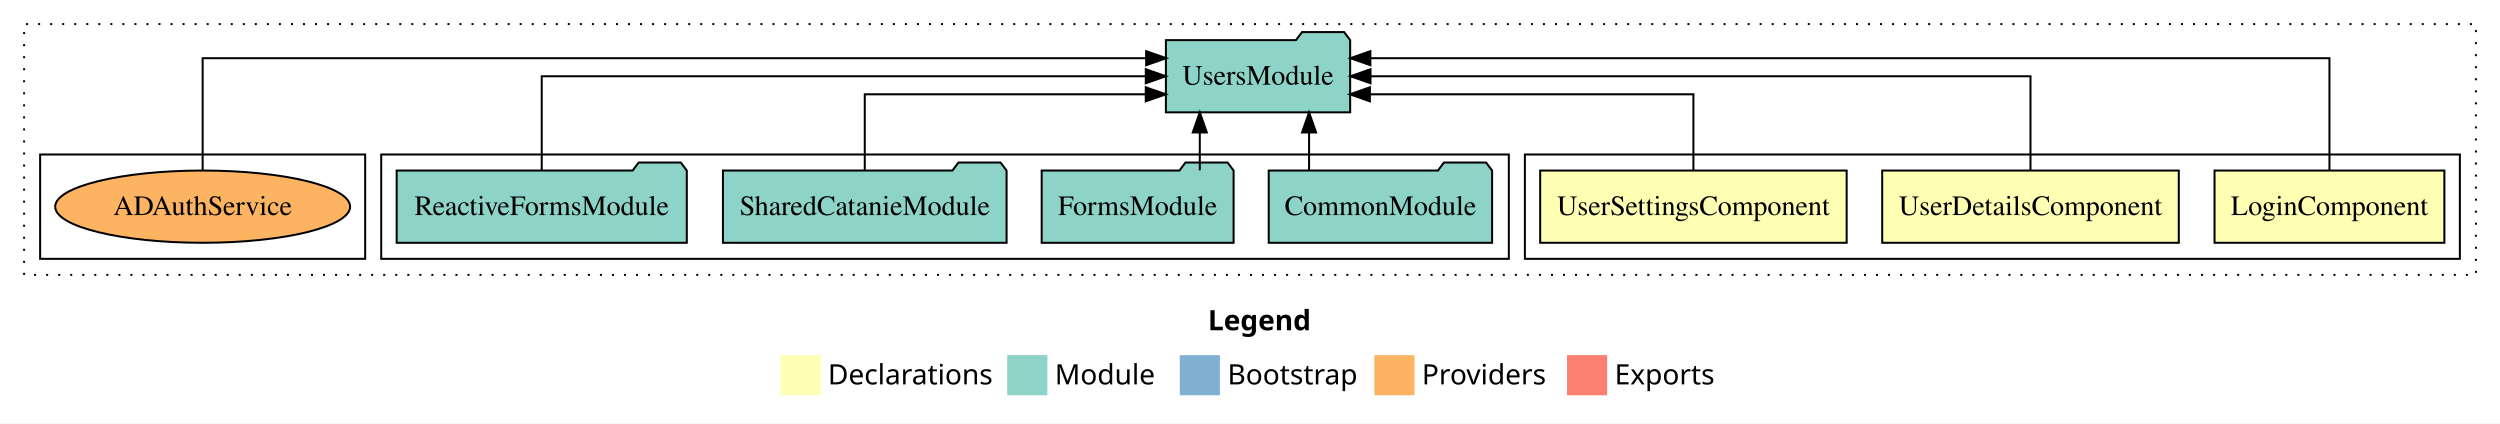
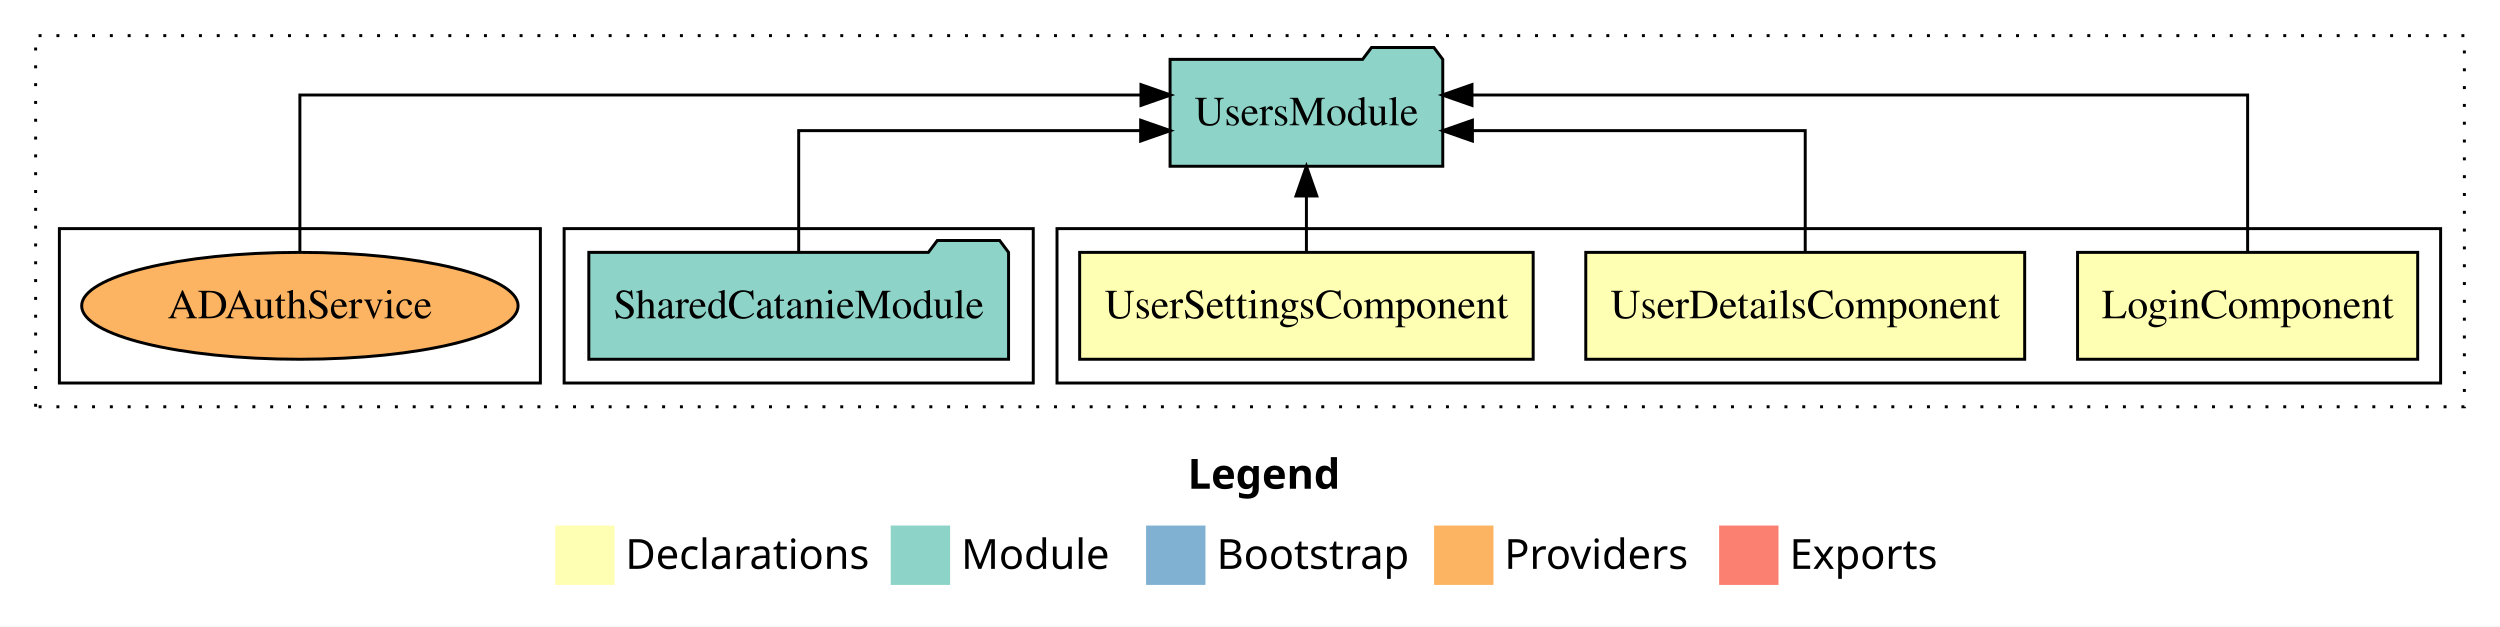
- <svg xmlns="http://www.w3.org/2000/svg" width="1246pt" height="211pt" viewBox="0.00 0.00 1246.00 211.00">
+ <svg xmlns="http://www.w3.org/2000/svg" width="842pt" height="211pt" viewBox="0.00 0.00 842.00 211.00">
  <g id="graph0" class="graph" transform="scale(1 1) rotate(0) translate(4 207)">
-     <polygon fill="#ffffff" stroke="transparent" points="-4,4 -4,-207 1242,-207 1242,4 -4,4" />
-     <text text-anchor="start" x="598.009" y="-42.4" font-family="sans-serif" font-weight="bold" font-size="14.00" fill="#000000">Legend</text>
-     <polygon fill="#ffffb3" stroke="transparent" points="385,-10 385,-30 405,-30 405,-10 385,-10" />
-     <text text-anchor="start" x="408.629" y="-15.4" font-family="sans-serif" font-size="14.00" fill="#000000">  Declarations</text>
-     <polygon fill="#8dd3c7" stroke="transparent" points="498,-10 498,-30 518,-30 518,-10 498,-10" />
-     <text text-anchor="start" x="521.725" y="-15.4" font-family="sans-serif" font-size="14.00" fill="#000000">  Module</text>
-     <polygon fill="#80b1d3" stroke="transparent" points="584,-10 584,-30 604,-30 604,-10 584,-10" />
-     <text text-anchor="start" x="607.781" y="-15.4" font-family="sans-serif" font-size="14.00" fill="#000000">  Bootstrap</text>
-     <polygon fill="#fdb462" stroke="transparent" points="681,-10 681,-30 701,-30 701,-10 681,-10" />
-     <text text-anchor="start" x="704.673" y="-15.4" font-family="sans-serif" font-size="14.00" fill="#000000">  Providers</text>
-     <polygon fill="#fb8072" stroke="transparent" points="777,-10 777,-30 797,-30 797,-10 777,-10" />
-     <text text-anchor="start" x="800.726" y="-15.4" font-family="sans-serif" font-size="14.00" fill="#000000">  Exports</text>
+     <polygon fill="#ffffff" stroke="transparent" points="-4,4 -4,-207 838,-207 838,4 -4,4" />
+     <text text-anchor="start" x="396.009" y="-42.4" font-family="sans-serif" font-weight="bold" font-size="14.00" fill="#000000">Legend</text>
+     <polygon fill="#ffffb3" stroke="transparent" points="183,-10 183,-30 203,-30 203,-10 183,-10" />
+     <text text-anchor="start" x="206.629" y="-15.4" font-family="sans-serif" font-size="14.00" fill="#000000">  Declarations</text>
+     <polygon fill="#8dd3c7" stroke="transparent" points="296,-10 296,-30 316,-30 316,-10 296,-10" />
+     <text text-anchor="start" x="319.725" y="-15.4" font-family="sans-serif" font-size="14.00" fill="#000000">  Module</text>
+     <polygon fill="#80b1d3" stroke="transparent" points="382,-10 382,-30 402,-30 402,-10 382,-10" />
+     <text text-anchor="start" x="405.781" y="-15.4" font-family="sans-serif" font-size="14.00" fill="#000000">  Bootstrap</text>
+     <polygon fill="#fdb462" stroke="transparent" points="479,-10 479,-30 499,-30 499,-10 479,-10" />
+     <text text-anchor="start" x="502.673" y="-15.4" font-family="sans-serif" font-size="14.00" fill="#000000">  Providers</text>
+     <polygon fill="#fb8072" stroke="transparent" points="575,-10 575,-30 595,-30 595,-10 575,-10" />
+     <text text-anchor="start" x="598.726" y="-15.4" font-family="sans-serif" font-size="14.00" fill="#000000">  Exports</text>
    <g id="clust1" class="cluster">
-       <polygon fill="none" stroke="#000000" stroke-dasharray="1,5" points="8,-70 8,-195 1230,-195 1230,-70 8,-70" />
+       <polygon fill="none" stroke="#000000" stroke-dasharray="1,5" points="8,-70 8,-195 826,-195 826,-70 8,-70" />
    </g>
    <g id="clust2" class="cluster">
-       <polygon fill="none" stroke="#000000" points="756,-78 756,-130 1222,-130 1222,-78 756,-78" />
+       <polygon fill="none" stroke="#000000" points="352,-78 352,-130 818,-130 818,-78 352,-78" />
    </g>
    <g id="clust6" class="cluster">
-       <polygon fill="none" stroke="#000000" points="186,-78 186,-130 748,-130 748,-78 186,-78" />
+       <polygon fill="none" stroke="#000000" points="186,-78 186,-130 344,-130 344,-78 186,-78" />
    </g>
    <g id="clust9" class="cluster">
      <polygon fill="none" stroke="#000000" points="16,-78 16,-130 178,-130 178,-78 16,-78" />
    </g>
    <g id="node1" class="node">
-       <polygon fill="#ffffb3" stroke="#000000" points="1214.276,-122 1099.724,-122 1099.724,-86 1214.276,-86 1214.276,-122" />
-       <text text-anchor="middle" x="1157" y="-99.8" font-family="Times,serif" font-size="14.00" fill="#000000">LoginComponent</text>
+       <polygon fill="#ffffb3" stroke="#000000" points="810.276,-122 695.724,-122 695.724,-86 810.276,-86 810.276,-122" />
+       <text text-anchor="middle" x="753" y="-99.8" font-family="Times,serif" font-size="14.00" fill="#000000">LoginComponent</text>
    </g>
    <g id="node4" class="node">
-       <polygon fill="#8dd3c7" stroke="#000000" points="668.922,-187 665.922,-191 644.922,-191 641.922,-187 577.078,-187 577.078,-151 668.922,-151 668.922,-187" />
-       <text text-anchor="middle" x="623" y="-164.8" font-family="Times,serif" font-size="14.00" fill="#000000">UsersModule</text>
+       <polygon fill="#8dd3c7" stroke="#000000" points="481.922,-187 478.922,-191 457.922,-191 454.922,-187 390.078,-187 390.078,-151 481.922,-151 481.922,-187" />
+       <text text-anchor="middle" x="436" y="-164.8" font-family="Times,serif" font-size="14.00" fill="#000000">UsersModule</text>
    </g>
    <g id="edge1" class="edge">
-       <path fill="none" stroke="#000000" d="M1157,-122.292C1157,-144.206 1157,-178 1157,-178 1157,-178 678.991,-178 678.991,-178" />
-       <polygon fill="#000000" stroke="#000000" points="678.991,-174.5 668.991,-178 678.991,-181.5 678.991,-174.5" />
+       <path fill="none" stroke="#000000" d="M753,-122.284C753,-143.321 753,-175 753,-175 753,-175 491.756,-175 491.756,-175" />
+       <polygon fill="#000000" stroke="#000000" points="491.756,-171.5 481.756,-175 491.756,-178.5 491.756,-171.5" />
    </g>
    <g id="node2" class="node">
-       <polygon fill="#ffffb3" stroke="#000000" points="1081.912,-122 934.088,-122 934.088,-86 1081.912,-86 1081.912,-122" />
-       <text text-anchor="middle" x="1008" y="-99.8" font-family="Times,serif" font-size="14.00" fill="#000000">UserDetailsComponent</text>
+       <polygon fill="#ffffb3" stroke="#000000" points="677.912,-122 530.088,-122 530.088,-86 677.912,-86 677.912,-122" />
+       <text text-anchor="middle" x="604" y="-99.8" font-family="Times,serif" font-size="14.00" fill="#000000">UserDetailsComponent</text>
    </g>
    <g id="edge2" class="edge">
-       <path fill="none" stroke="#000000" d="M1008,-122.106C1008,-141.339 1008,-169 1008,-169 1008,-169 679.058,-169 679.058,-169" />
-       <polygon fill="#000000" stroke="#000000" points="679.058,-165.5 669.058,-169 679.058,-172.5 679.058,-165.5" />
+       <path fill="none" stroke="#000000" d="M604,-122.022C604,-139.373 604,-163 604,-163 604,-163 491.907,-163 491.907,-163" />
+       <polygon fill="#000000" stroke="#000000" points="491.907,-159.5 481.907,-163 491.907,-166.5 491.907,-159.5" />
    </g>
    <g id="node3" class="node">
-       <polygon fill="#ffffb3" stroke="#000000" points="916.372,-122 763.628,-122 763.628,-86 916.372,-86 916.372,-122" />
-       <text text-anchor="middle" x="840" y="-99.8" font-family="Times,serif" font-size="14.00" fill="#000000">UserSettingsComponent</text>
+       <polygon fill="#ffffb3" stroke="#000000" points="512.372,-122 359.627,-122 359.627,-86 512.372,-86 512.372,-122" />
+       <text text-anchor="middle" x="436" y="-99.8" font-family="Times,serif" font-size="14.00" fill="#000000">UserSettingsComponent</text>
    </g>
    <g id="edge3" class="edge">
-       <path fill="none" stroke="#000000" d="M840,-122.027C840,-138.398 840,-160 840,-160 840,-160 678.755,-160 678.755,-160" />
-       <polygon fill="#000000" stroke="#000000" points="678.755,-156.5 668.755,-160 678.755,-163.5 678.755,-156.5" />
+       <path fill="none" stroke="#000000" d="M436,-122.106C436,-122.106 436,-140.991 436,-140.991" />
+       <polygon fill="#000000" stroke="#000000" points="432.5,-140.991 436,-150.991 439.5,-140.991 432.5,-140.991" />
    </g>
    <g id="node5" class="node">
-       <polygon fill="#8dd3c7" stroke="#000000" points="739.668,-122 736.668,-126 715.668,-126 712.668,-122 628.332,-122 628.332,-86 739.668,-86 739.668,-122" />
-       <text text-anchor="middle" x="684" y="-99.8" font-family="Times,serif" font-size="14.00" fill="#000000">CommonModule</text>
+       <polygon fill="#8dd3c7" stroke="#000000" points="335.684,-122 332.684,-126 311.684,-126 308.684,-122 194.316,-122 194.316,-86 335.684,-86 335.684,-122" />
+       <text text-anchor="middle" x="265" y="-99.8" font-family="Times,serif" font-size="14.00" fill="#000000">SharedCatanieModule</text>
    </g>
    <g id="edge4" class="edge">
-       <path fill="none" stroke="#000000" d="M648.438,-122.106C648.438,-122.106 648.438,-140.991 648.438,-140.991" />
-       <polygon fill="#000000" stroke="#000000" points="644.938,-140.991 648.438,-150.991 651.938,-140.991 644.938,-140.991" />
+       <path fill="none" stroke="#000000" d="M265,-122.022C265,-139.373 265,-163 265,-163 265,-163 380.175,-163 380.175,-163" />
+       <polygon fill="#000000" stroke="#000000" points="380.175,-166.5 390.175,-163 380.175,-159.5 380.175,-166.5" />
    </g>
    <g id="node6" class="node">
-       <polygon fill="#8dd3c7" stroke="#000000" points="610.829,-122 607.829,-126 586.829,-126 583.829,-122 515.171,-122 515.171,-86 610.829,-86 610.829,-122" />
-       <text text-anchor="middle" x="563" y="-99.8" font-family="Times,serif" font-size="14.00" fill="#000000">FormsModule</text>
-     </g>
-     <g id="edge5" class="edge">
-       <path fill="none" stroke="#000000" d="M593.977,-122.106C593.977,-122.106 593.977,-140.991 593.977,-140.991" />
-       <polygon fill="#000000" stroke="#000000" points="590.477,-140.991 593.977,-150.991 597.477,-140.991 590.477,-140.991" />
-     </g>
-     <g id="node7" class="node">
-       <polygon fill="#8dd3c7" stroke="#000000" points="497.684,-122 494.684,-126 473.684,-126 470.684,-122 356.316,-122 356.316,-86 497.684,-86 497.684,-122" />
-       <text text-anchor="middle" x="427" y="-99.8" font-family="Times,serif" font-size="14.00" fill="#000000">SharedCatanieModule</text>
-     </g>
-     <g id="edge6" class="edge">
-       <path fill="none" stroke="#000000" d="M427,-122.027C427,-138.398 427,-160 427,-160 427,-160 567.047,-160 567.047,-160" />
-       <polygon fill="#000000" stroke="#000000" points="567.047,-163.5 577.047,-160 567.047,-156.5 567.047,-163.5" />
-     </g>
-     <g id="node8" class="node">
-       <polygon fill="#8dd3c7" stroke="#000000" points="338.305,-122 335.305,-126 314.305,-126 311.305,-122 193.695,-122 193.695,-86 338.305,-86 338.305,-122" />
-       <text text-anchor="middle" x="266" y="-99.8" font-family="Times,serif" font-size="14.00" fill="#000000">ReactiveFormsModule</text>
-     </g>
-     <g id="edge7" class="edge">
-       <path fill="none" stroke="#000000" d="M266,-122.106C266,-141.339 266,-169 266,-169 266,-169 567.059,-169 567.059,-169" />
-       <polygon fill="#000000" stroke="#000000" points="567.059,-172.5 577.059,-169 567.059,-165.5 567.059,-172.5" />
-     </g>
-     <g id="node9" class="node">
      <ellipse fill="#fdb462" stroke="#000000" cx="97" cy="-104" rx="73.494" ry="18" />
      <text text-anchor="middle" x="97" y="-99.8" font-family="Times,serif" font-size="14.00" fill="#000000">ADAuthService</text>
    </g>
-     <g id="edge8" class="edge">
-       <path fill="none" stroke="#000000" d="M97,-122.292C97,-144.206 97,-178 97,-178 97,-178 567.241,-178 567.241,-178" />
-       <polygon fill="#000000" stroke="#000000" points="567.241,-181.5 577.241,-178 567.241,-174.5 567.241,-181.5" />
+     <g id="edge5" class="edge">
+       <path fill="none" stroke="#000000" d="M97,-122.284C97,-143.321 97,-175 97,-175 97,-175 380.281,-175 380.281,-175" />
+       <polygon fill="#000000" stroke="#000000" points="380.281,-178.5 390.281,-175 380.281,-171.5 380.281,-178.5" />
    </g>
  </g>
</svg>
